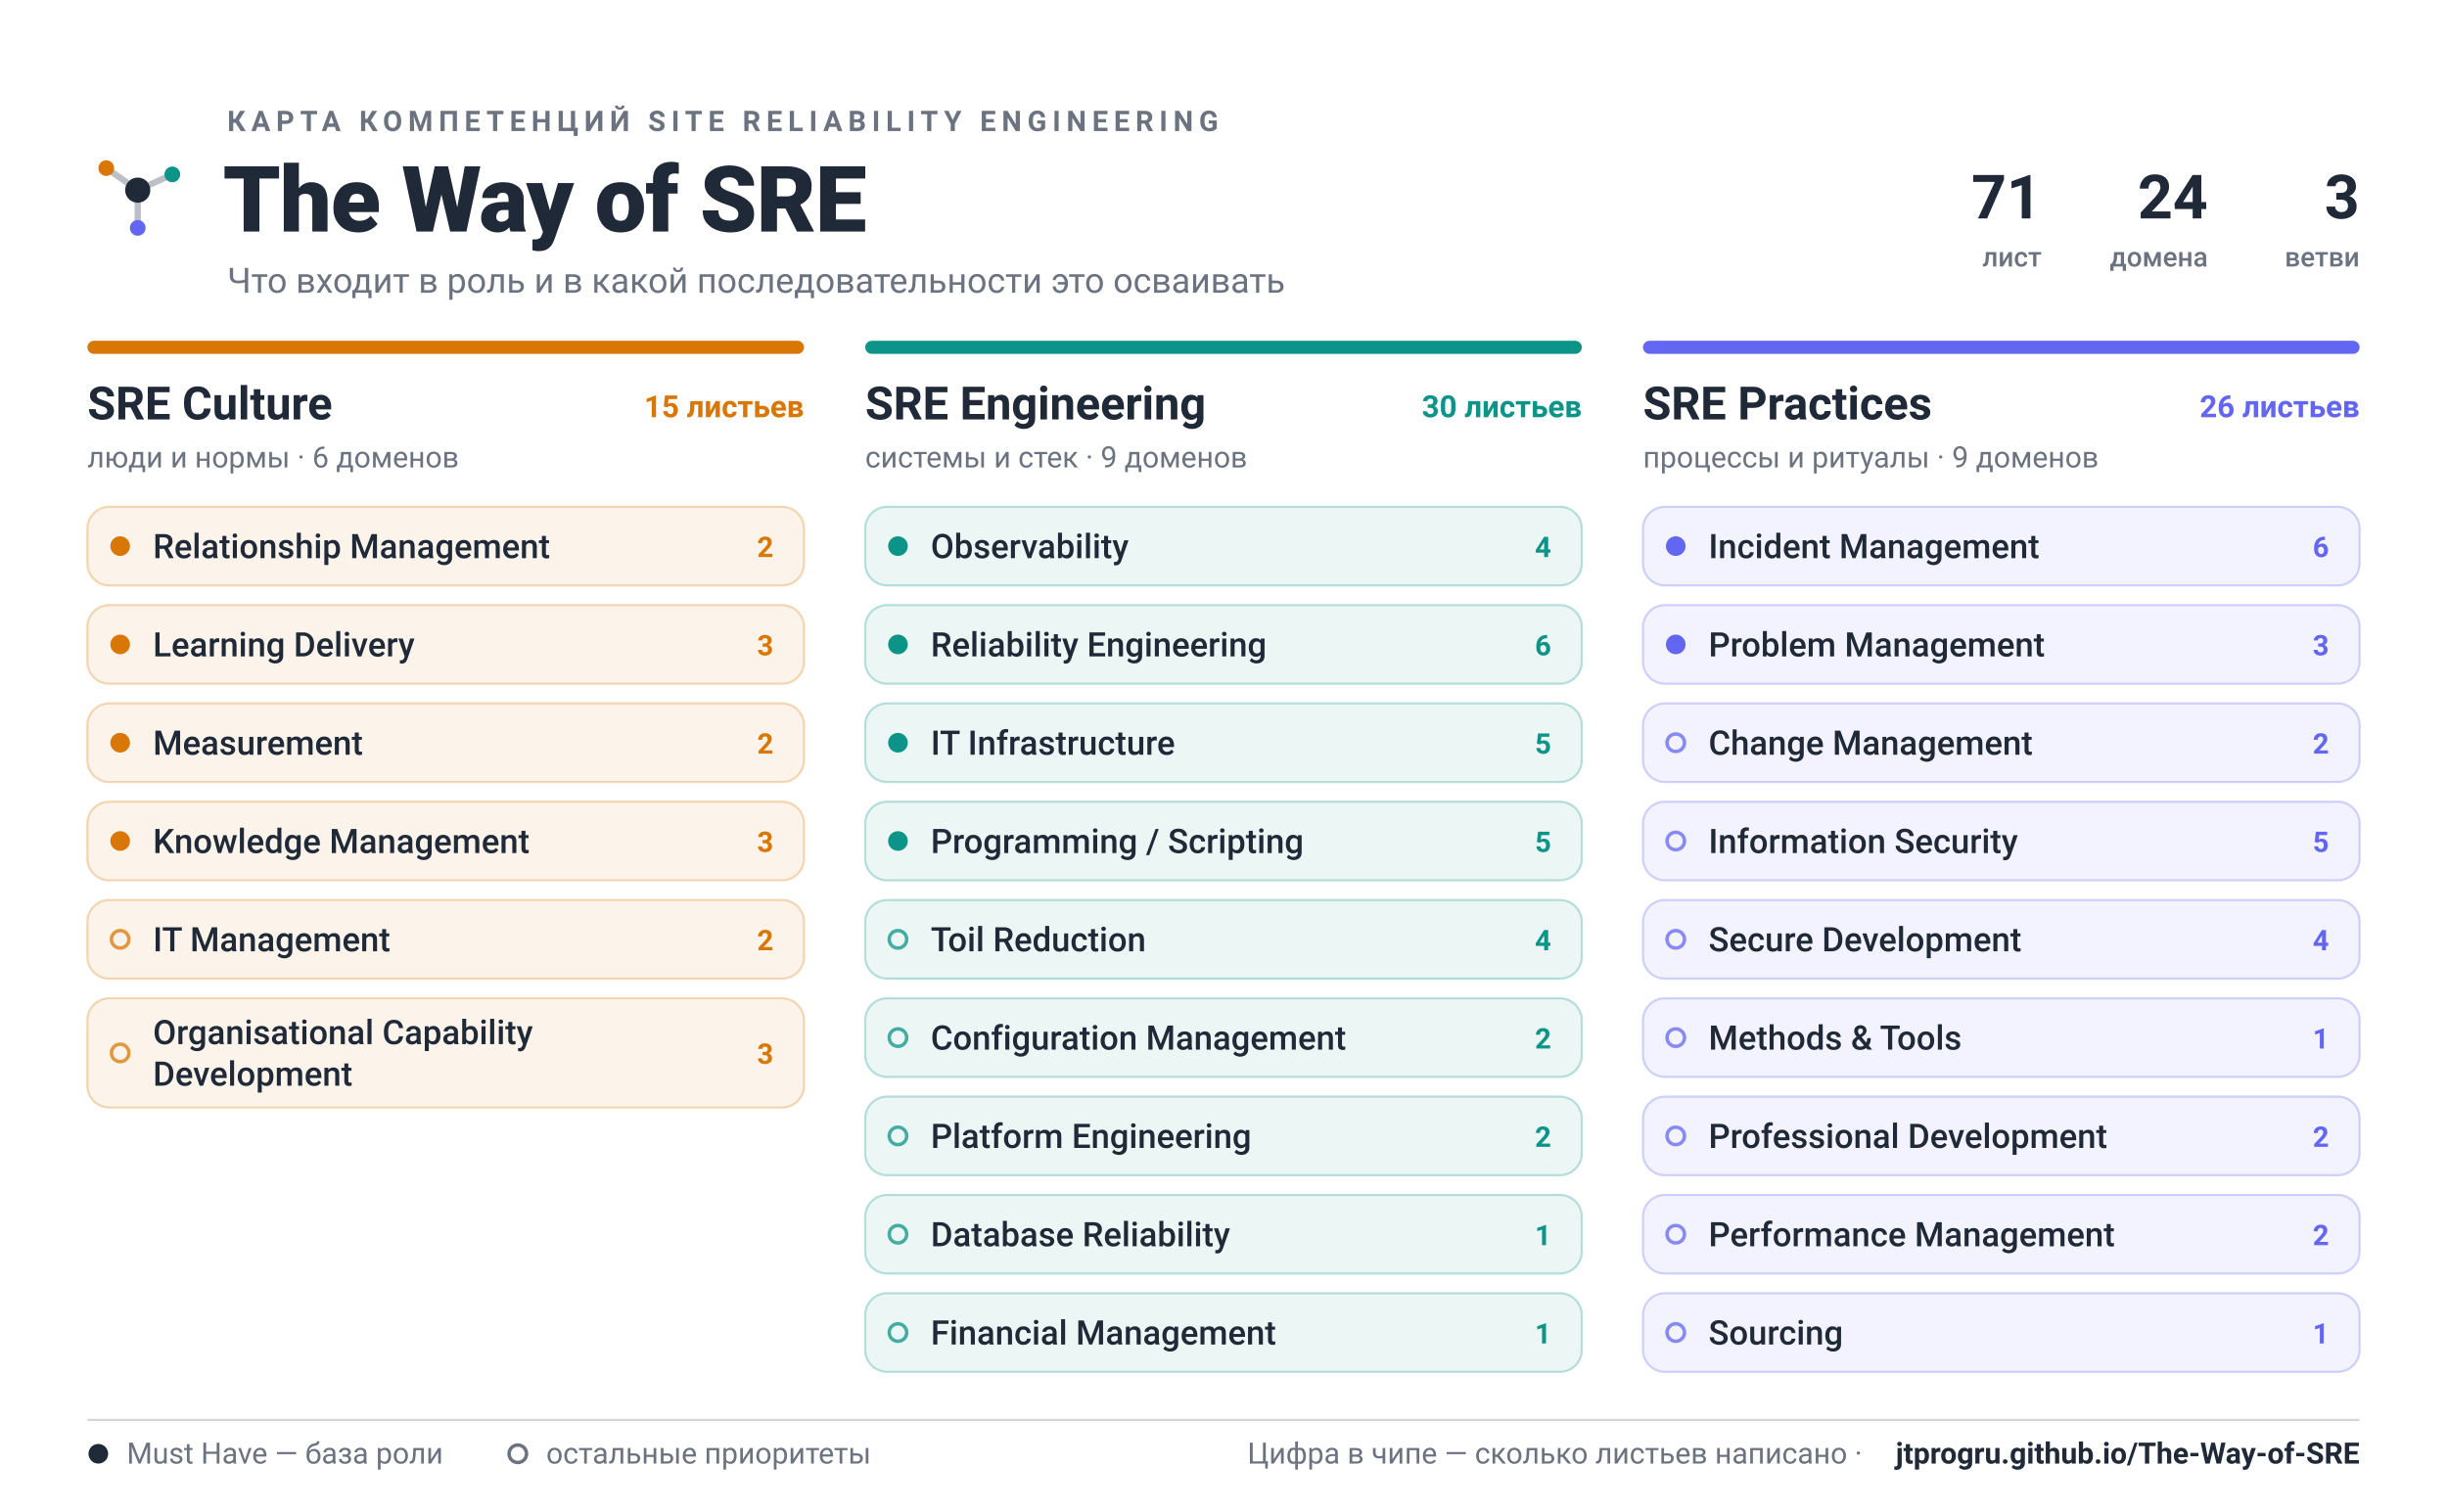
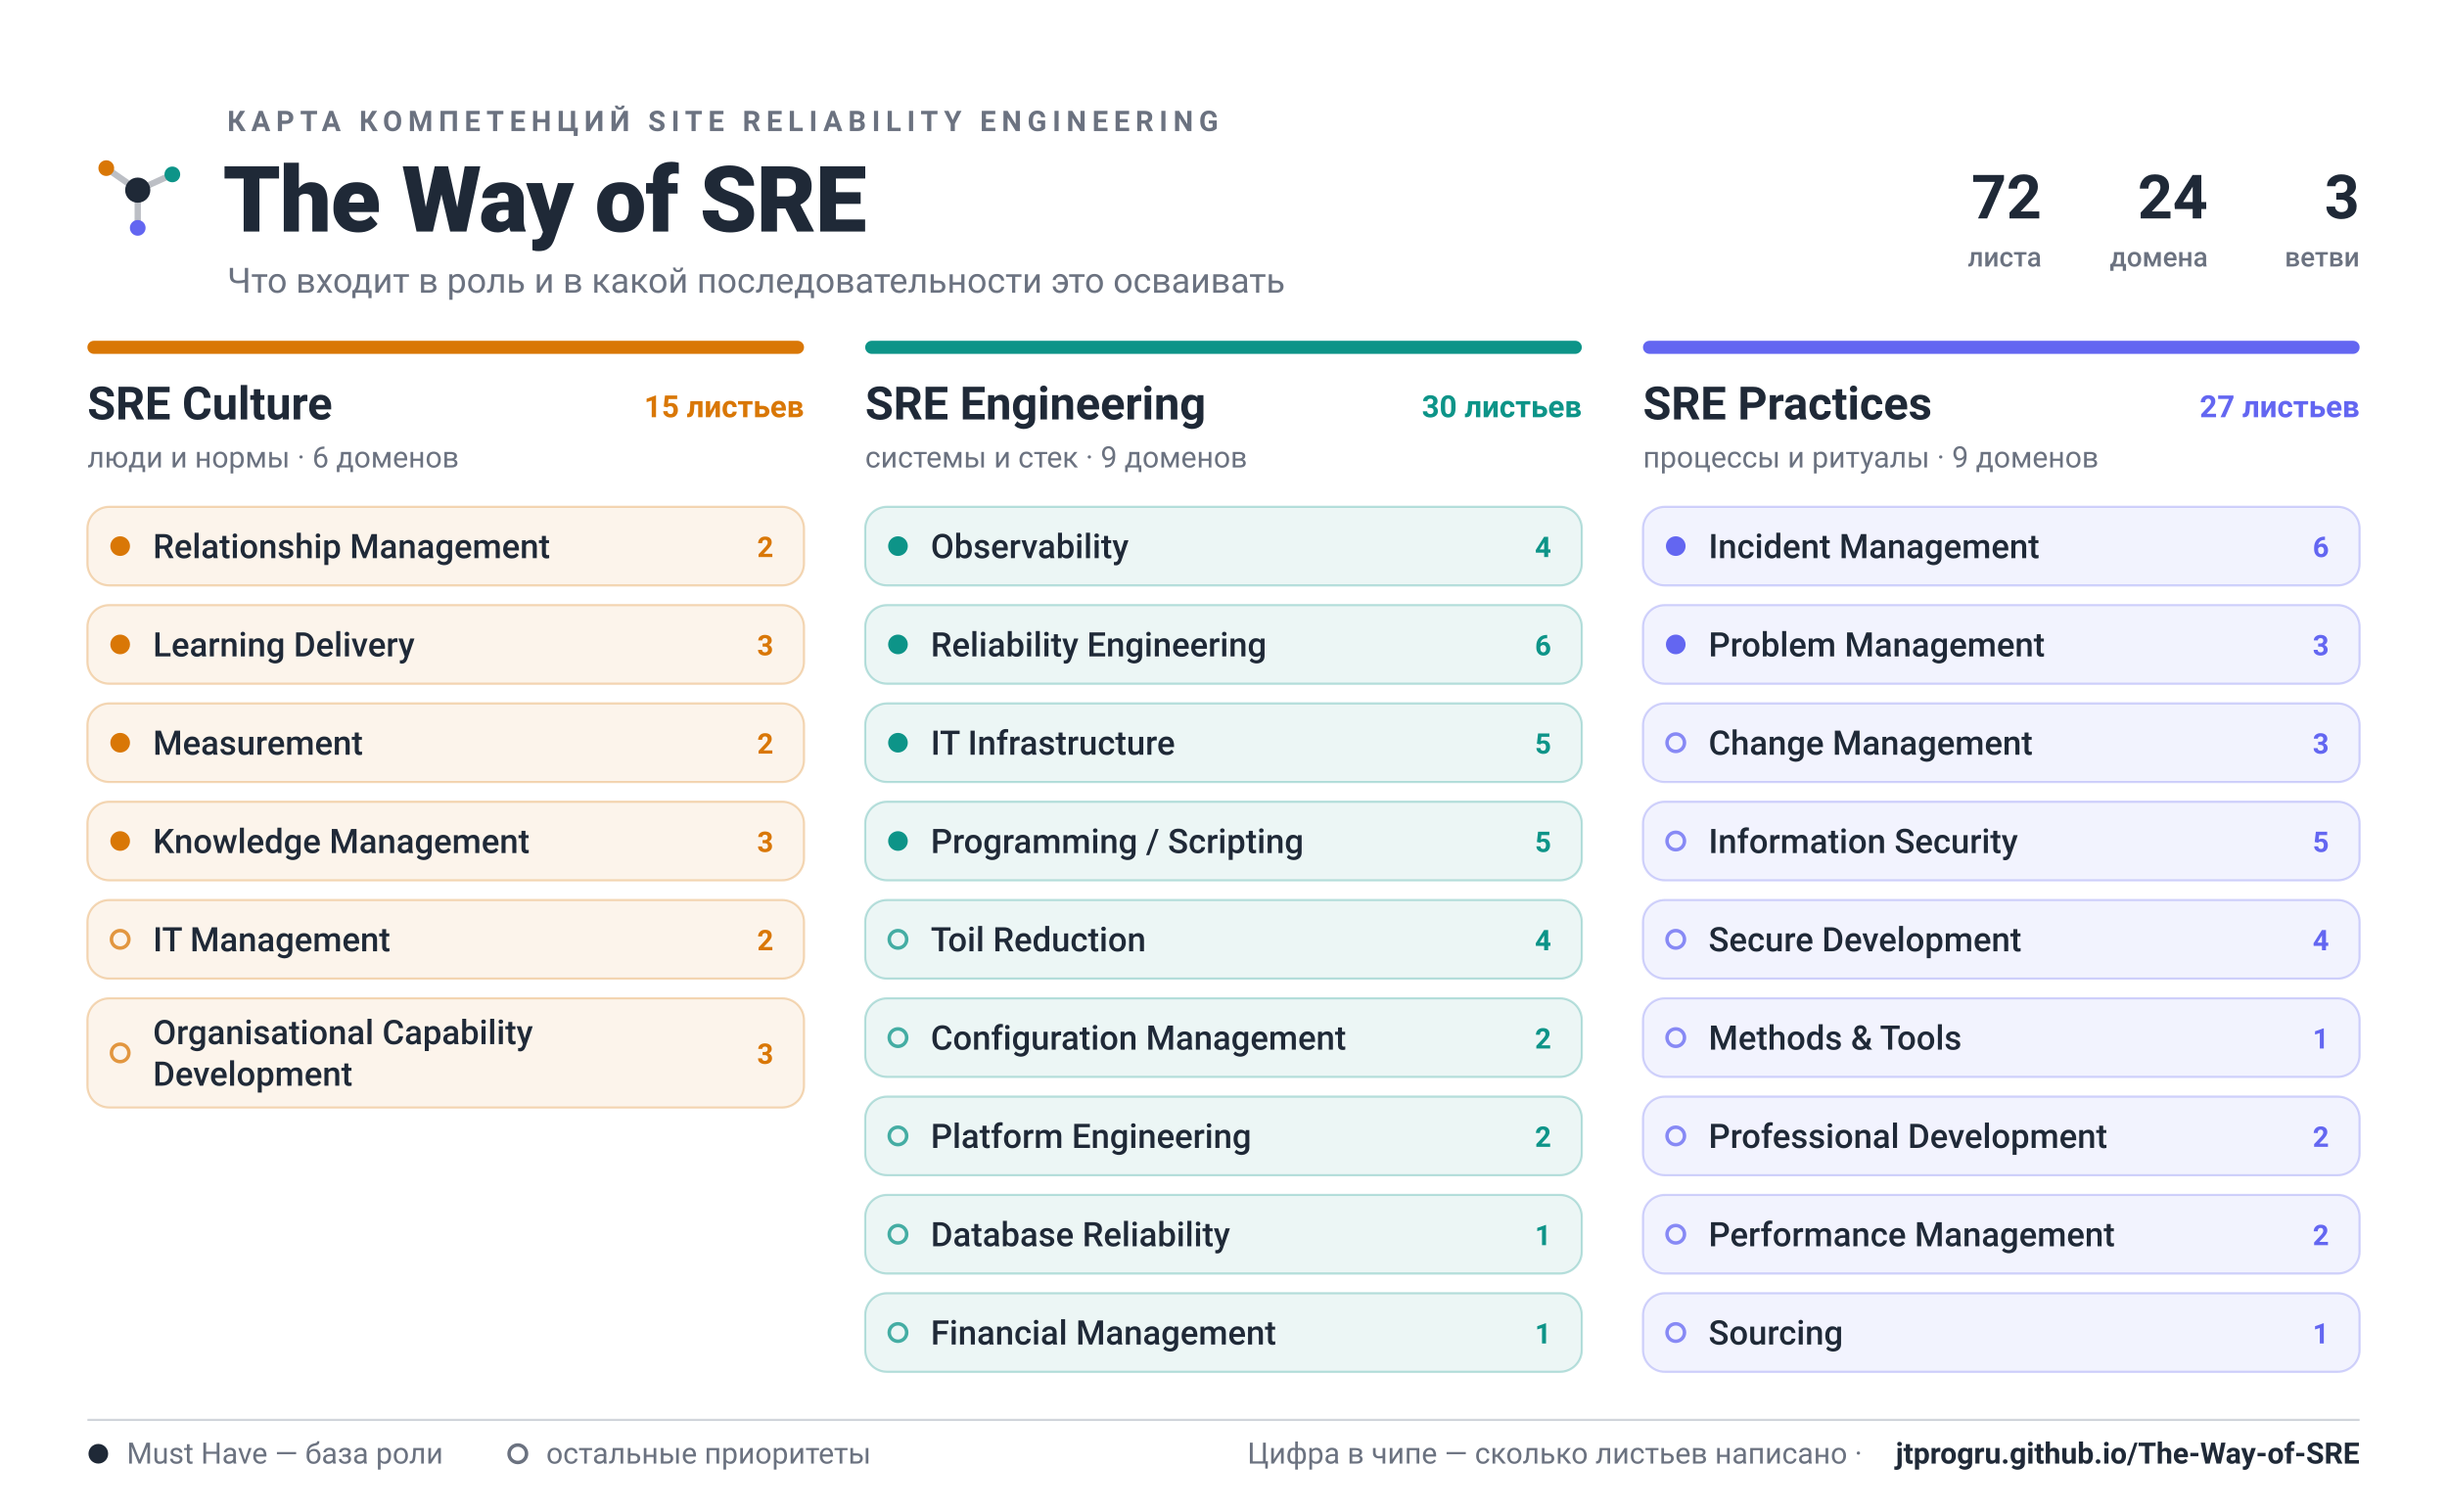
- <svg xmlns="http://www.w3.org/2000/svg" viewBox="0 0 1120 692" width="1120" height="692" role="img" aria-label="The Way of SRE — карта компетенций SRE: 3 ветви, 24 домена, 71 лист. SRE Culture: 15, SRE Engineering: 30, SRE Practices: 26">
+ <svg xmlns="http://www.w3.org/2000/svg" viewBox="0 0 1120 692" width="1120" height="692" role="img" aria-label="The Way of SRE — карта компетенций SRE: 3 ветви, 24 домена, 72 листа. SRE Culture: 15, SRE Engineering: 30, SRE Practices: 27">
  <style>
    text { font-family: -apple-system, BlinkMacSystemFont, "Segoe UI", system-ui, Roboto, "Helvetica Neue", Arial, sans-serif; }
    .eyebrow  { font-size: 13px; font-weight: 600; letter-spacing: .2em; fill: #6b7280; }
    .title    { font-size: 42px; font-weight: 800; letter-spacing: -.01em; fill: #1f2937; }
    .tagline  { font-size: 16px; font-weight: 400; fill: #6b7280; }
    .stat-num { font-size: 28px; font-weight: 700; fill: #1f2937; }
    .stat-lbl { font-size: 12.5px; font-weight: 500; fill: #6b7280; }
    .col-name { font-size: 21px; font-weight: 700; fill: #1f2937; }
    .col-num  { font-size: 14px; font-weight: 600; }
    .col-sub  { font-size: 13.5px; font-weight: 400; fill: #6b7280; }
    .chip-lbl { font-size: 15.5px; font-weight: 500; fill: #1f2937; }
    .chip-num { font-size: 13px; font-weight: 600; }
    .note     { font-size: 13.5px; font-weight: 400; fill: #6b7280; }
    .note-url { font-size: 13.5px; font-weight: 600; fill: #1f2937; }
  </style>
  <g transform="translate(40 64) scale(0.72)" stroke="#6b7280" stroke-opacity="0.45" stroke-width="4" stroke-linecap="round" fill="none">
    <path d="M32 32 12 18M32 32 54 22M32 32 32 56" />
  </g>
  <g transform="translate(40 64) scale(0.72)">
    <circle cx="32" cy="32" r="8" fill="#1f2937" />
    <circle cx="12" cy="18" r="5" fill="#d97706" />
    <circle cx="54" cy="22" r="5" fill="#0d9488" />
    <circle cx="32" cy="56" r="5" fill="#6366f1" />
  </g>
  <text class="eyebrow" x="104" y="60">КАРТА КОМПЕТЕНЦИЙ SITE RELIABILITY ENGINEERING</text>
  <text class="title" x="102" y="106">The Way of SRE</text>
  <text class="tagline" x="104" y="134">Что входит в роль и в какой последовательности это осваивать</text>
  <text class="stat-num" x="1080" y="100" text-anchor="end">3</text>
  <text class="stat-lbl" x="1080" y="122" text-anchor="end">ветви</text>
  <text class="stat-num" x="1010.56" y="100" text-anchor="end">24</text>
  <text class="stat-lbl" x="1010.56" y="122" text-anchor="end">домена</text>
-   <text class="stat-num" x="934.44" y="100" text-anchor="end">71</text>
-   <text class="stat-lbl" x="934.44" y="122" text-anchor="end">лист</text>
+   <text class="stat-num" x="934.44" y="100" text-anchor="end">72</text>
+   <text class="stat-lbl" x="934.44" y="122" text-anchor="end">листа</text>
  <rect x="40" y="156" width="328" height="6" rx="3" fill="#d97706" />
  <text class="col-name" x="40" y="192">SRE Culture</text>
  <text class="col-num" x="368" y="191" text-anchor="end" fill="#d97706">15 листьев</text>
  <text class="col-sub" x="40" y="214">люди и нормы · 6 доменов</text>
  <rect x="40" y="232" width="328" height="36" rx="10" fill="#d97706" fill-opacity="0.08" stroke="#d97706" stroke-opacity="0.28" />
  <circle cx="55" cy="250" r="4.5" fill="#d97706" />
  <text class="chip-lbl" x="70" y="255.5">Relationship Management</text>
  <text class="chip-num" x="354" y="255" text-anchor="end" fill="#d97706">2</text>
  <rect x="40" y="277" width="328" height="36" rx="10" fill="#d97706" fill-opacity="0.08" stroke="#d97706" stroke-opacity="0.28" />
  <circle cx="55" cy="295" r="4.5" fill="#d97706" />
  <text class="chip-lbl" x="70" y="300.5">Learning Delivery</text>
  <text class="chip-num" x="354" y="300" text-anchor="end" fill="#d97706">3</text>
  <rect x="40" y="322" width="328" height="36" rx="10" fill="#d97706" fill-opacity="0.08" stroke="#d97706" stroke-opacity="0.28" />
  <circle cx="55" cy="340" r="4.5" fill="#d97706" />
  <text class="chip-lbl" x="70" y="345.5">Measurement</text>
  <text class="chip-num" x="354" y="345" text-anchor="end" fill="#d97706">2</text>
  <rect x="40" y="367" width="328" height="36" rx="10" fill="#d97706" fill-opacity="0.08" stroke="#d97706" stroke-opacity="0.28" />
  <circle cx="55" cy="385" r="4.5" fill="#d97706" />
  <text class="chip-lbl" x="70" y="390.5">Knowledge Management</text>
  <text class="chip-num" x="354" y="390" text-anchor="end" fill="#d97706">3</text>
  <rect x="40" y="412" width="328" height="36" rx="10" fill="#d97706" fill-opacity="0.08" stroke="#d97706" stroke-opacity="0.28" />
  <circle cx="55" cy="430" r="4" fill="none" stroke="#d97706" stroke-width="1.6" stroke-opacity="0.75" />
  <text class="chip-lbl" x="70" y="435.5">IT Management</text>
  <text class="chip-num" x="354" y="435" text-anchor="end" fill="#d97706">2</text>
  <rect x="40" y="457" width="328" height="50" rx="10" fill="#d97706" fill-opacity="0.08" stroke="#d97706" stroke-opacity="0.28" />
  <circle cx="55" cy="482" r="4" fill="none" stroke="#d97706" stroke-width="1.6" stroke-opacity="0.75" />
  <text class="chip-lbl" x="70" y="478">Organisational Capability</text>
  <text class="chip-lbl" x="70" y="497">Development</text>
  <text class="chip-num" x="354" y="487" text-anchor="end" fill="#d97706">3</text>
  <rect x="396" y="156" width="328" height="6" rx="3" fill="#0d9488" />
  <text class="col-name" x="396" y="192">SRE Engineering</text>
  <text class="col-num" x="724" y="191" text-anchor="end" fill="#0d9488">30 листьев</text>
  <text class="col-sub" x="396" y="214">системы и стек · 9 доменов</text>
  <rect x="396" y="232" width="328" height="36" rx="10" fill="#0d9488" fill-opacity="0.08" stroke="#0d9488" stroke-opacity="0.28" />
  <circle cx="411" cy="250" r="4.5" fill="#0d9488" />
  <text class="chip-lbl" x="426" y="255.5">Observability</text>
  <text class="chip-num" x="710" y="255" text-anchor="end" fill="#0d9488">4</text>
  <rect x="396" y="277" width="328" height="36" rx="10" fill="#0d9488" fill-opacity="0.08" stroke="#0d9488" stroke-opacity="0.28" />
  <circle cx="411" cy="295" r="4.5" fill="#0d9488" />
  <text class="chip-lbl" x="426" y="300.5">Reliability Engineering</text>
  <text class="chip-num" x="710" y="300" text-anchor="end" fill="#0d9488">6</text>
  <rect x="396" y="322" width="328" height="36" rx="10" fill="#0d9488" fill-opacity="0.08" stroke="#0d9488" stroke-opacity="0.28" />
  <circle cx="411" cy="340" r="4.5" fill="#0d9488" />
  <text class="chip-lbl" x="426" y="345.5">IT Infrastructure</text>
  <text class="chip-num" x="710" y="345" text-anchor="end" fill="#0d9488">5</text>
  <rect x="396" y="367" width="328" height="36" rx="10" fill="#0d9488" fill-opacity="0.08" stroke="#0d9488" stroke-opacity="0.28" />
  <circle cx="411" cy="385" r="4.5" fill="#0d9488" />
  <text class="chip-lbl" x="426" y="390.5">Programming / Scripting</text>
  <text class="chip-num" x="710" y="390" text-anchor="end" fill="#0d9488">5</text>
  <rect x="396" y="412" width="328" height="36" rx="10" fill="#0d9488" fill-opacity="0.08" stroke="#0d9488" stroke-opacity="0.28" />
  <circle cx="411" cy="430" r="4" fill="none" stroke="#0d9488" stroke-width="1.6" stroke-opacity="0.75" />
  <text class="chip-lbl" x="426" y="435.5">Toil Reduction</text>
  <text class="chip-num" x="710" y="435" text-anchor="end" fill="#0d9488">4</text>
  <rect x="396" y="457" width="328" height="36" rx="10" fill="#0d9488" fill-opacity="0.08" stroke="#0d9488" stroke-opacity="0.28" />
  <circle cx="411" cy="475" r="4" fill="none" stroke="#0d9488" stroke-width="1.6" stroke-opacity="0.75" />
  <text class="chip-lbl" x="426" y="480.5">Configuration Management</text>
  <text class="chip-num" x="710" y="480" text-anchor="end" fill="#0d9488">2</text>
  <rect x="396" y="502" width="328" height="36" rx="10" fill="#0d9488" fill-opacity="0.08" stroke="#0d9488" stroke-opacity="0.28" />
  <circle cx="411" cy="520" r="4" fill="none" stroke="#0d9488" stroke-width="1.6" stroke-opacity="0.75" />
  <text class="chip-lbl" x="426" y="525.5">Platform Engineering</text>
  <text class="chip-num" x="710" y="525" text-anchor="end" fill="#0d9488">2</text>
  <rect x="396" y="547" width="328" height="36" rx="10" fill="#0d9488" fill-opacity="0.08" stroke="#0d9488" stroke-opacity="0.28" />
  <circle cx="411" cy="565" r="4" fill="none" stroke="#0d9488" stroke-width="1.6" stroke-opacity="0.75" />
  <text class="chip-lbl" x="426" y="570.5">Database Reliability</text>
  <text class="chip-num" x="710" y="570" text-anchor="end" fill="#0d9488">1</text>
  <rect x="396" y="592" width="328" height="36" rx="10" fill="#0d9488" fill-opacity="0.08" stroke="#0d9488" stroke-opacity="0.28" />
  <circle cx="411" cy="610" r="4" fill="none" stroke="#0d9488" stroke-width="1.6" stroke-opacity="0.75" />
  <text class="chip-lbl" x="426" y="615.5">Financial Management</text>
  <text class="chip-num" x="710" y="615" text-anchor="end" fill="#0d9488">1</text>
  <rect x="752" y="156" width="328" height="6" rx="3" fill="#6366f1" />
  <text class="col-name" x="752" y="192">SRE Practices</text>
-   <text class="col-num" x="1080" y="191" text-anchor="end" fill="#6366f1">26 листьев</text>
+   <text class="col-num" x="1080" y="191" text-anchor="end" fill="#6366f1">27 листьев</text>
  <text class="col-sub" x="752" y="214">процессы и ритуалы · 9 доменов</text>
  <rect x="752" y="232" width="328" height="36" rx="10" fill="#6366f1" fill-opacity="0.08" stroke="#6366f1" stroke-opacity="0.28" />
  <circle cx="767" cy="250" r="4.5" fill="#6366f1" />
  <text class="chip-lbl" x="782" y="255.5">Incident Management</text>
  <text class="chip-num" x="1066" y="255" text-anchor="end" fill="#6366f1">6</text>
  <rect x="752" y="277" width="328" height="36" rx="10" fill="#6366f1" fill-opacity="0.08" stroke="#6366f1" stroke-opacity="0.28" />
  <circle cx="767" cy="295" r="4.5" fill="#6366f1" />
  <text class="chip-lbl" x="782" y="300.5">Problem Management</text>
  <text class="chip-num" x="1066" y="300" text-anchor="end" fill="#6366f1">3</text>
  <rect x="752" y="322" width="328" height="36" rx="10" fill="#6366f1" fill-opacity="0.08" stroke="#6366f1" stroke-opacity="0.28" />
  <circle cx="767" cy="340" r="4" fill="none" stroke="#6366f1" stroke-width="1.6" stroke-opacity="0.75" />
  <text class="chip-lbl" x="782" y="345.5">Change Management</text>
-   <text class="chip-num" x="1066" y="345" text-anchor="end" fill="#6366f1">2</text>
+   <text class="chip-num" x="1066" y="345" text-anchor="end" fill="#6366f1">3</text>
  <rect x="752" y="367" width="328" height="36" rx="10" fill="#6366f1" fill-opacity="0.08" stroke="#6366f1" stroke-opacity="0.28" />
  <circle cx="767" cy="385" r="4" fill="none" stroke="#6366f1" stroke-width="1.6" stroke-opacity="0.75" />
  <text class="chip-lbl" x="782" y="390.5">Information Security</text>
  <text class="chip-num" x="1066" y="390" text-anchor="end" fill="#6366f1">5</text>
  <rect x="752" y="412" width="328" height="36" rx="10" fill="#6366f1" fill-opacity="0.08" stroke="#6366f1" stroke-opacity="0.28" />
  <circle cx="767" cy="430" r="4" fill="none" stroke="#6366f1" stroke-width="1.6" stroke-opacity="0.75" />
  <text class="chip-lbl" x="782" y="435.5">Secure Development</text>
  <text class="chip-num" x="1066" y="435" text-anchor="end" fill="#6366f1">4</text>
  <rect x="752" y="457" width="328" height="36" rx="10" fill="#6366f1" fill-opacity="0.08" stroke="#6366f1" stroke-opacity="0.28" />
  <circle cx="767" cy="475" r="4" fill="none" stroke="#6366f1" stroke-width="1.6" stroke-opacity="0.75" />
  <text class="chip-lbl" x="782" y="480.5">Methods &amp; Tools</text>
  <text class="chip-num" x="1066" y="480" text-anchor="end" fill="#6366f1">1</text>
  <rect x="752" y="502" width="328" height="36" rx="10" fill="#6366f1" fill-opacity="0.08" stroke="#6366f1" stroke-opacity="0.28" />
  <circle cx="767" cy="520" r="4" fill="none" stroke="#6366f1" stroke-width="1.6" stroke-opacity="0.75" />
  <text class="chip-lbl" x="782" y="525.5">Professional Development</text>
  <text class="chip-num" x="1066" y="525" text-anchor="end" fill="#6366f1">2</text>
  <rect x="752" y="547" width="328" height="36" rx="10" fill="#6366f1" fill-opacity="0.08" stroke="#6366f1" stroke-opacity="0.28" />
  <circle cx="767" cy="565" r="4" fill="none" stroke="#6366f1" stroke-width="1.6" stroke-opacity="0.75" />
  <text class="chip-lbl" x="782" y="570.5">Performance Management</text>
  <text class="chip-num" x="1066" y="570" text-anchor="end" fill="#6366f1">2</text>
  <rect x="752" y="592" width="328" height="36" rx="10" fill="#6366f1" fill-opacity="0.08" stroke="#6366f1" stroke-opacity="0.28" />
  <circle cx="767" cy="610" r="4" fill="none" stroke="#6366f1" stroke-width="1.6" stroke-opacity="0.75" />
  <text class="chip-lbl" x="782" y="615.5">Sourcing</text>
  <text class="chip-num" x="1066" y="615" text-anchor="end" fill="#6366f1">1</text>
  <path d="M40 650 H1080" stroke="#d1d5db" stroke-width="1" />
  <circle cx="45" cy="665.5" r="4.5" fill="#1f2937" />
  <text class="note" x="58" y="670">Must Have — база роли</text>
  <circle cx="237" cy="665.5" r="4" fill="none" stroke="#6b7280" stroke-width="1.6" />
  <text class="note" x="250" y="670">остальные приоритеты</text>
  <text class="note-url" x="1080" y="670" text-anchor="end">jtprogru.github.io/The-Way-of-SRE</text>
  <text class="note" x="852.4" y="670" text-anchor="end">Цифра в чипе — сколько листьев написано  ·</text>
</svg>
